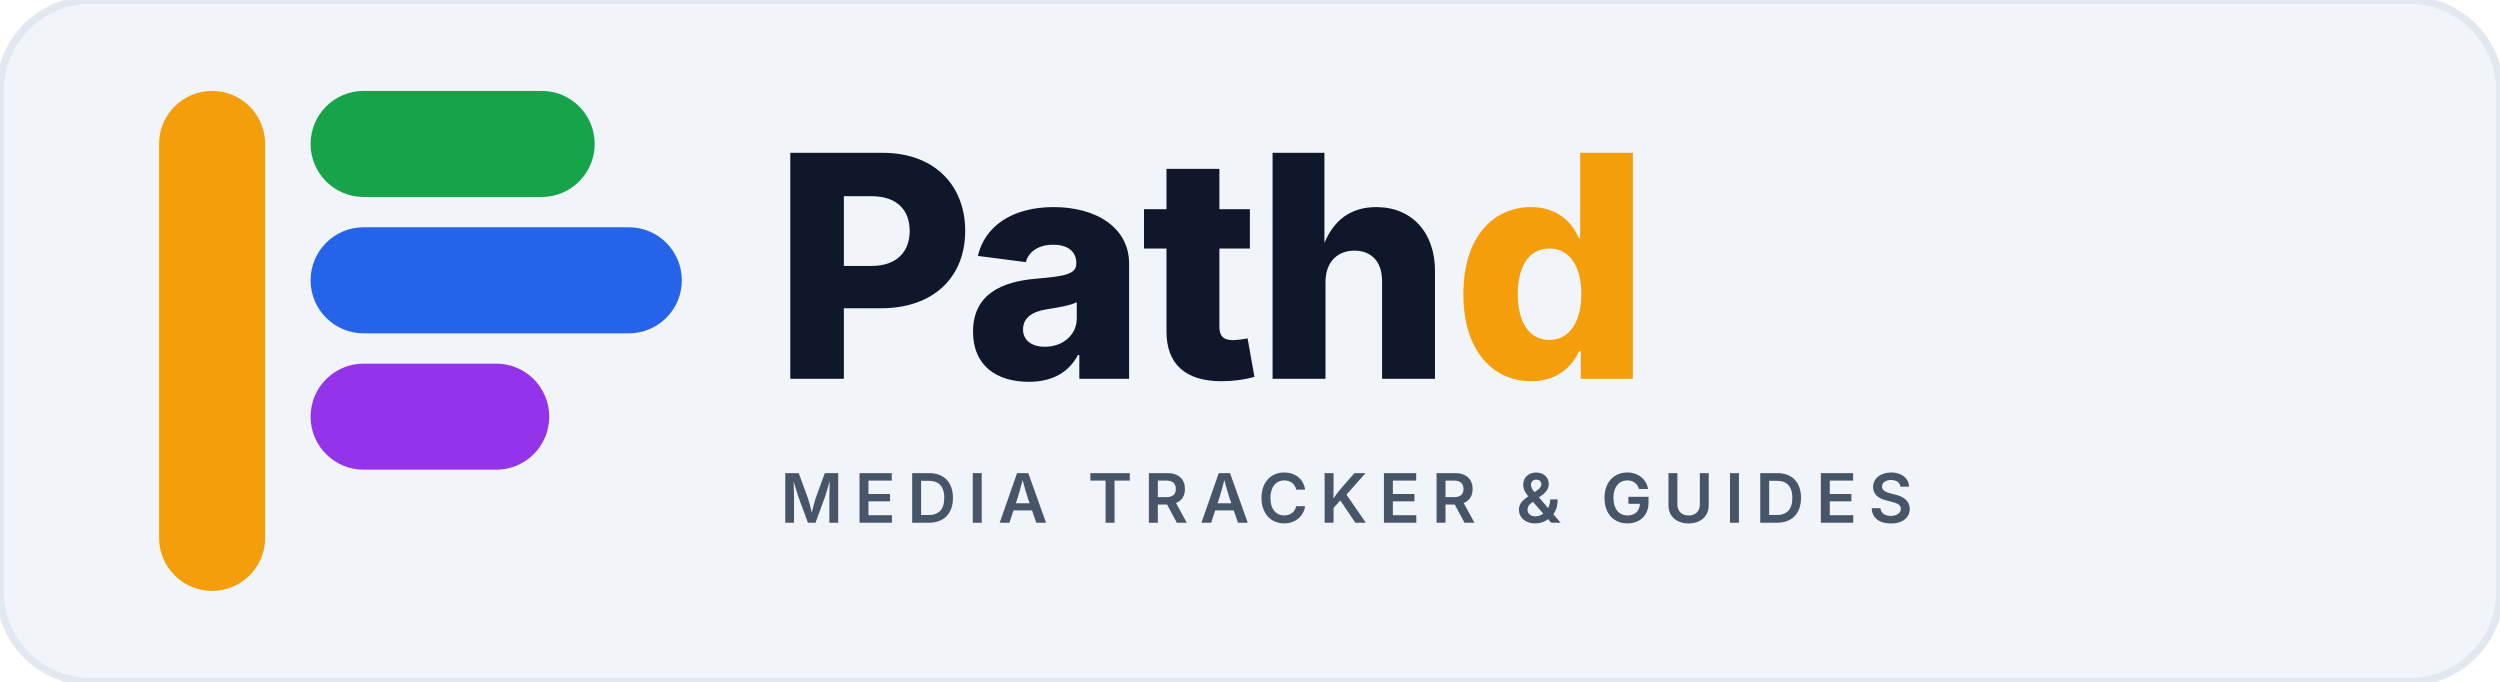
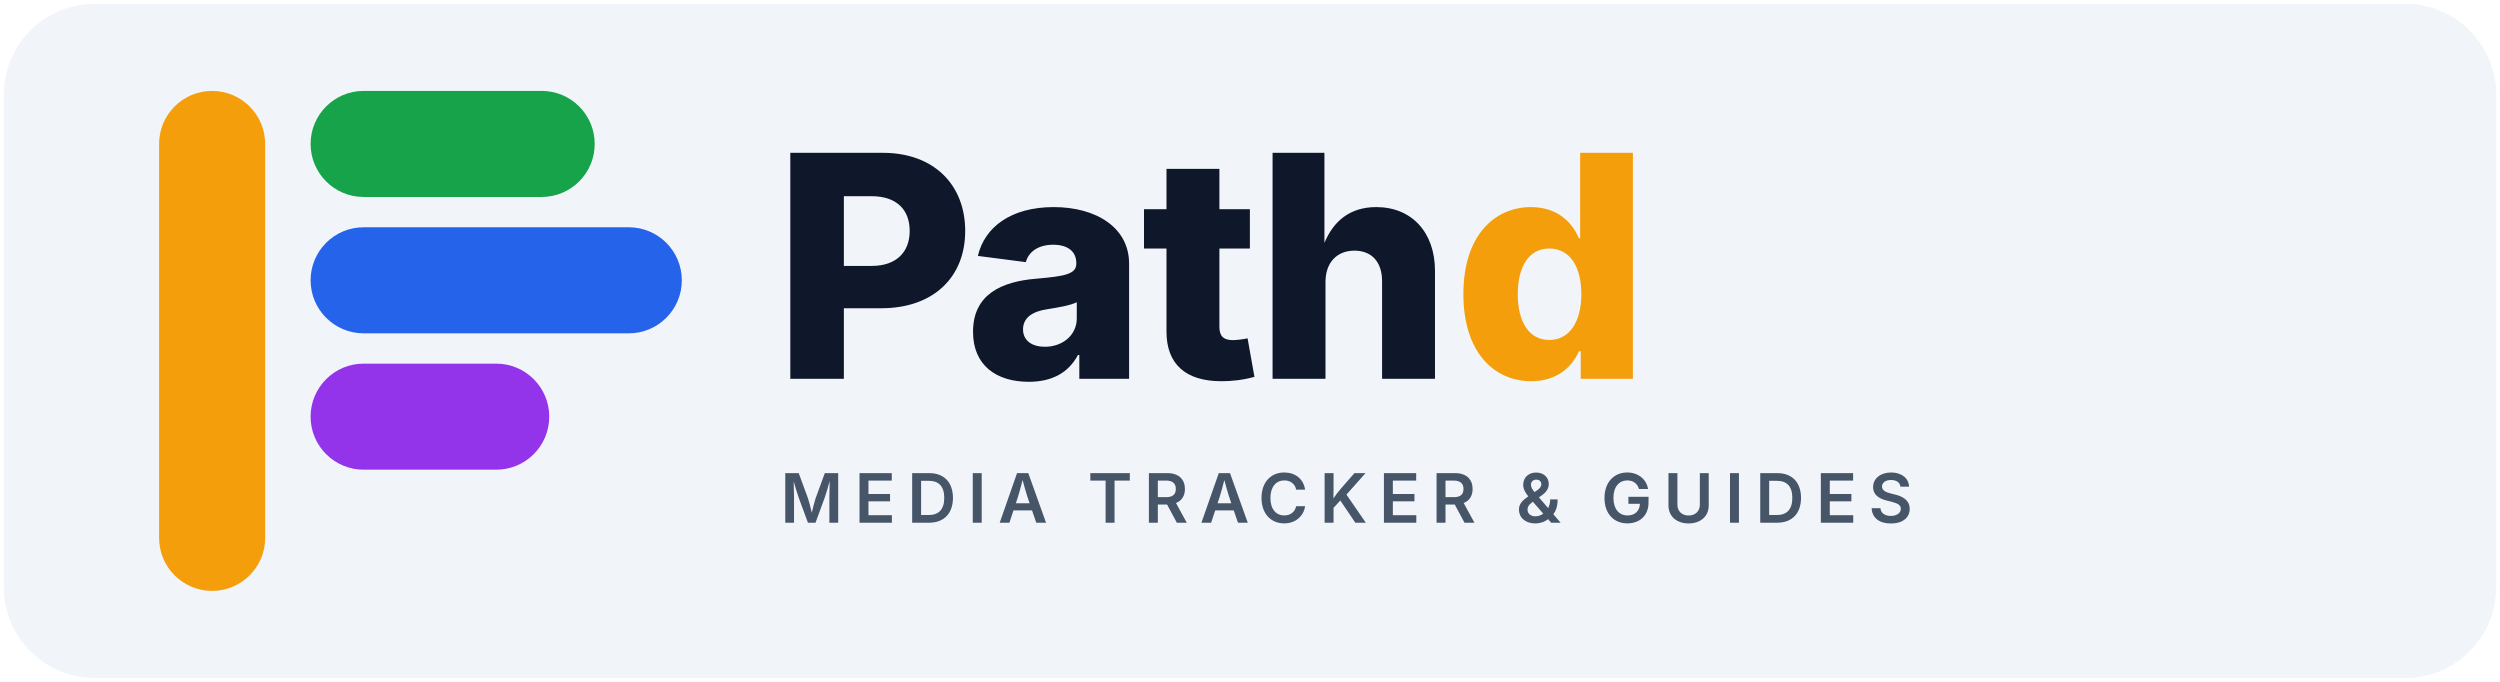
<svg xmlns="http://www.w3.org/2000/svg" viewBox="0 0 660 180" width="100%" height="100%" fill="none">
-   <rect width="660" height="180" rx="24" fill="#f1f5f9" stroke="#e2e8f0" stroke-width="2" />
+   <rect x="1" y="1" width="658" height="178" rx="24" fill="#f1f5f9" />
  <g transform="translate(18, 0)">
    <rect x="24" y="24" width="28" height="132" rx="14" fill="#f59e0b" />
    <rect x="64" y="24" width="75" height="28" rx="14" fill="#16a34a" />
    <rect x="64" y="60" width="98" height="28" rx="14" fill="#2563eb" />
    <rect x="64" y="96" width="63" height="28" rx="14" fill="#9333ea" />
  </g>
  <text x="204" y="100" font-family="system-ui, -apple-system, 'Inter', 'Segoe UI', Roboto, sans-serif" font-size="82" font-weight="800" letter-spacing="-1.5" fill="#0f172a">
    Path<tspan fill="#f59e0b">d</tspan>
  </text>
  <text x="206" y="138" font-family="system-ui, -apple-system, 'Inter', 'Segoe UI', Roboto, sans-serif" font-size="18" font-weight="600" letter-spacing="3" fill="#475569">
    MEDIA TRACKER &amp; GUIDES
  </text>
</svg>
